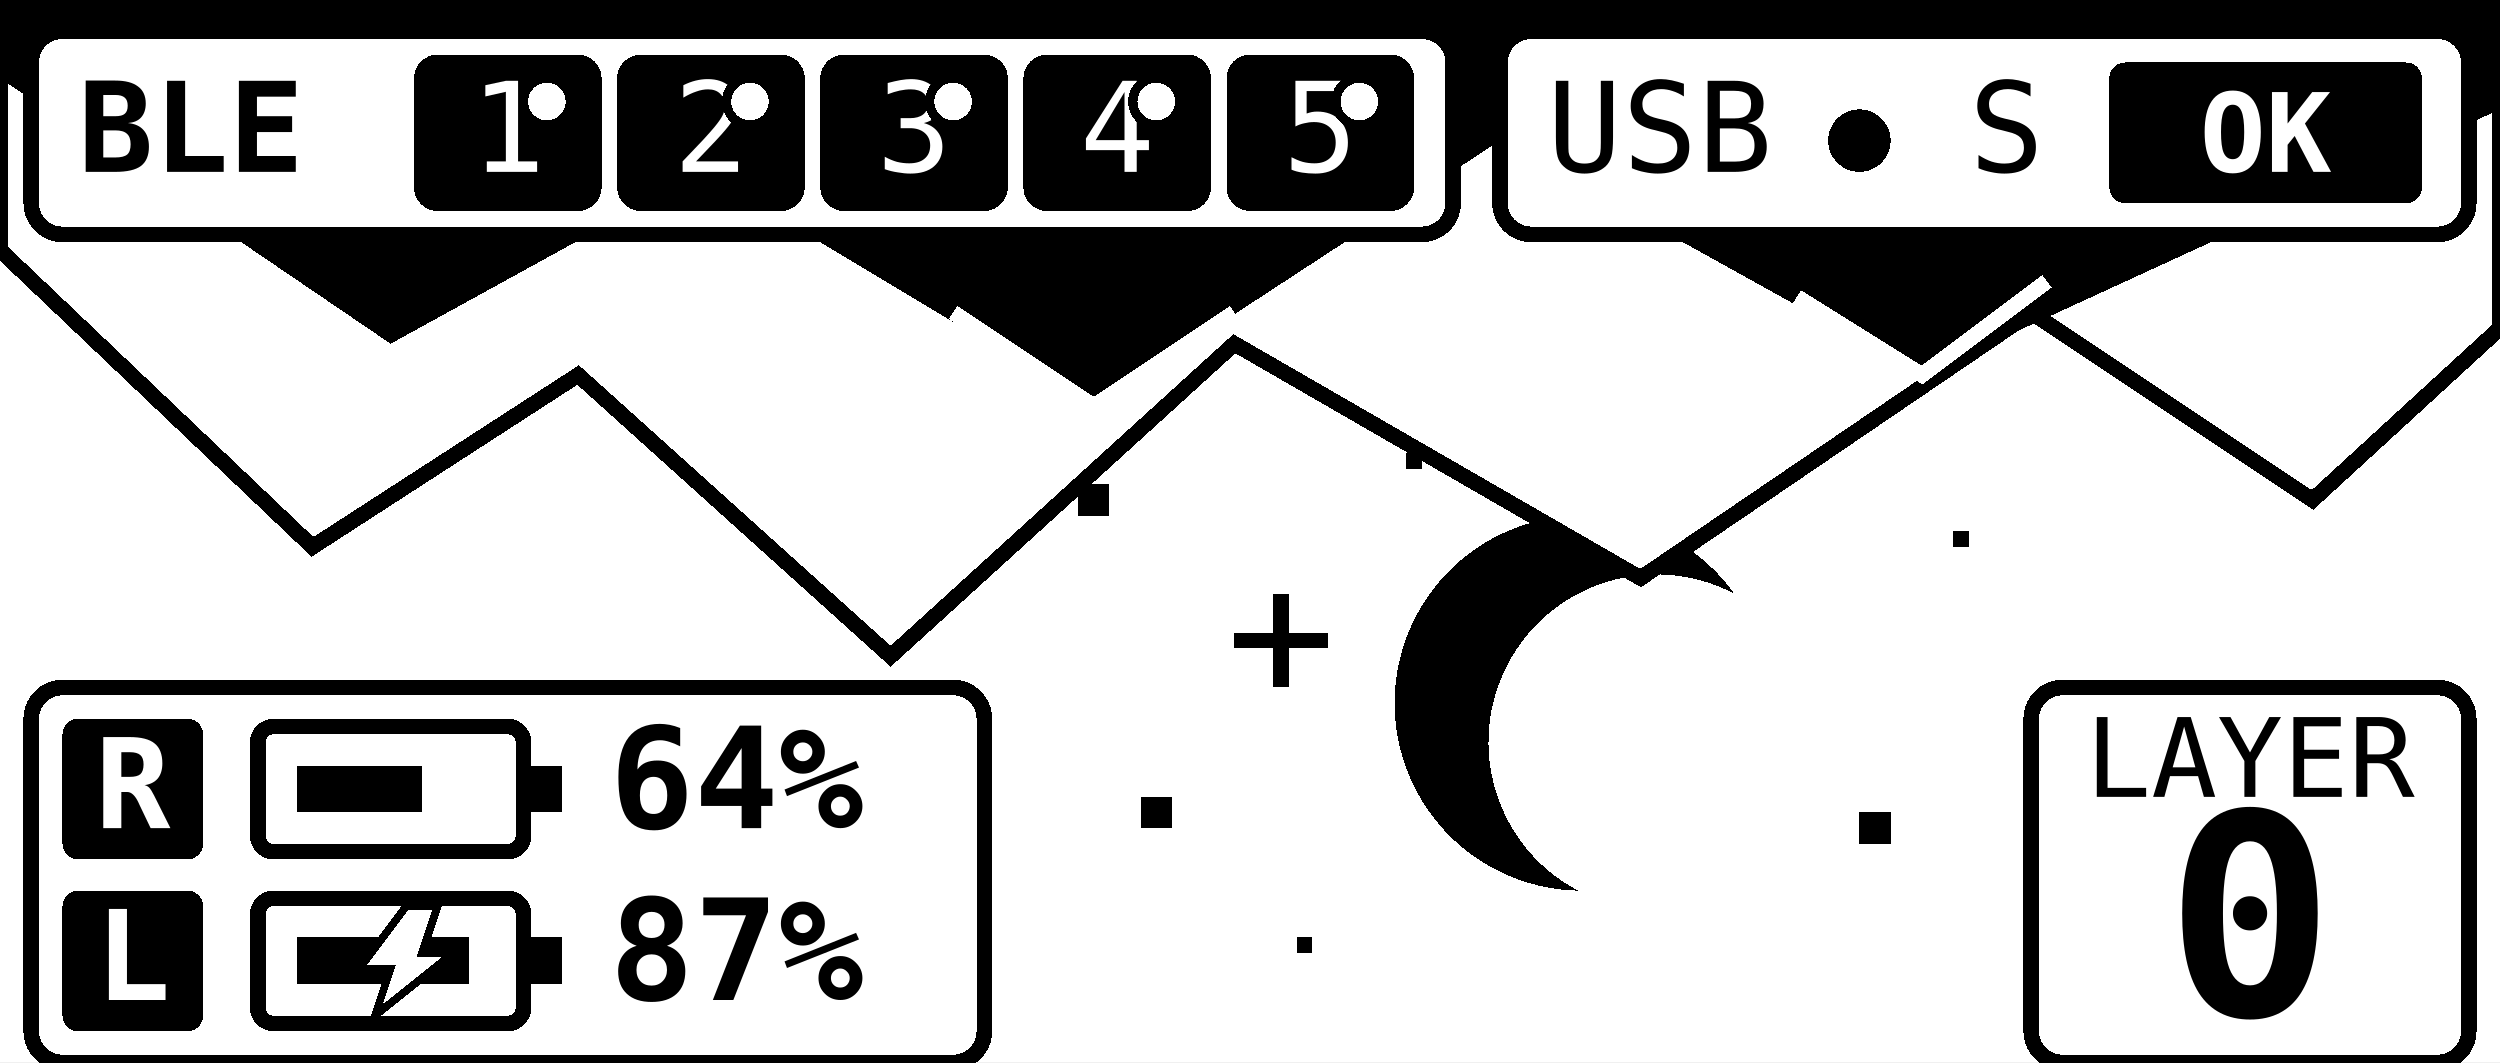
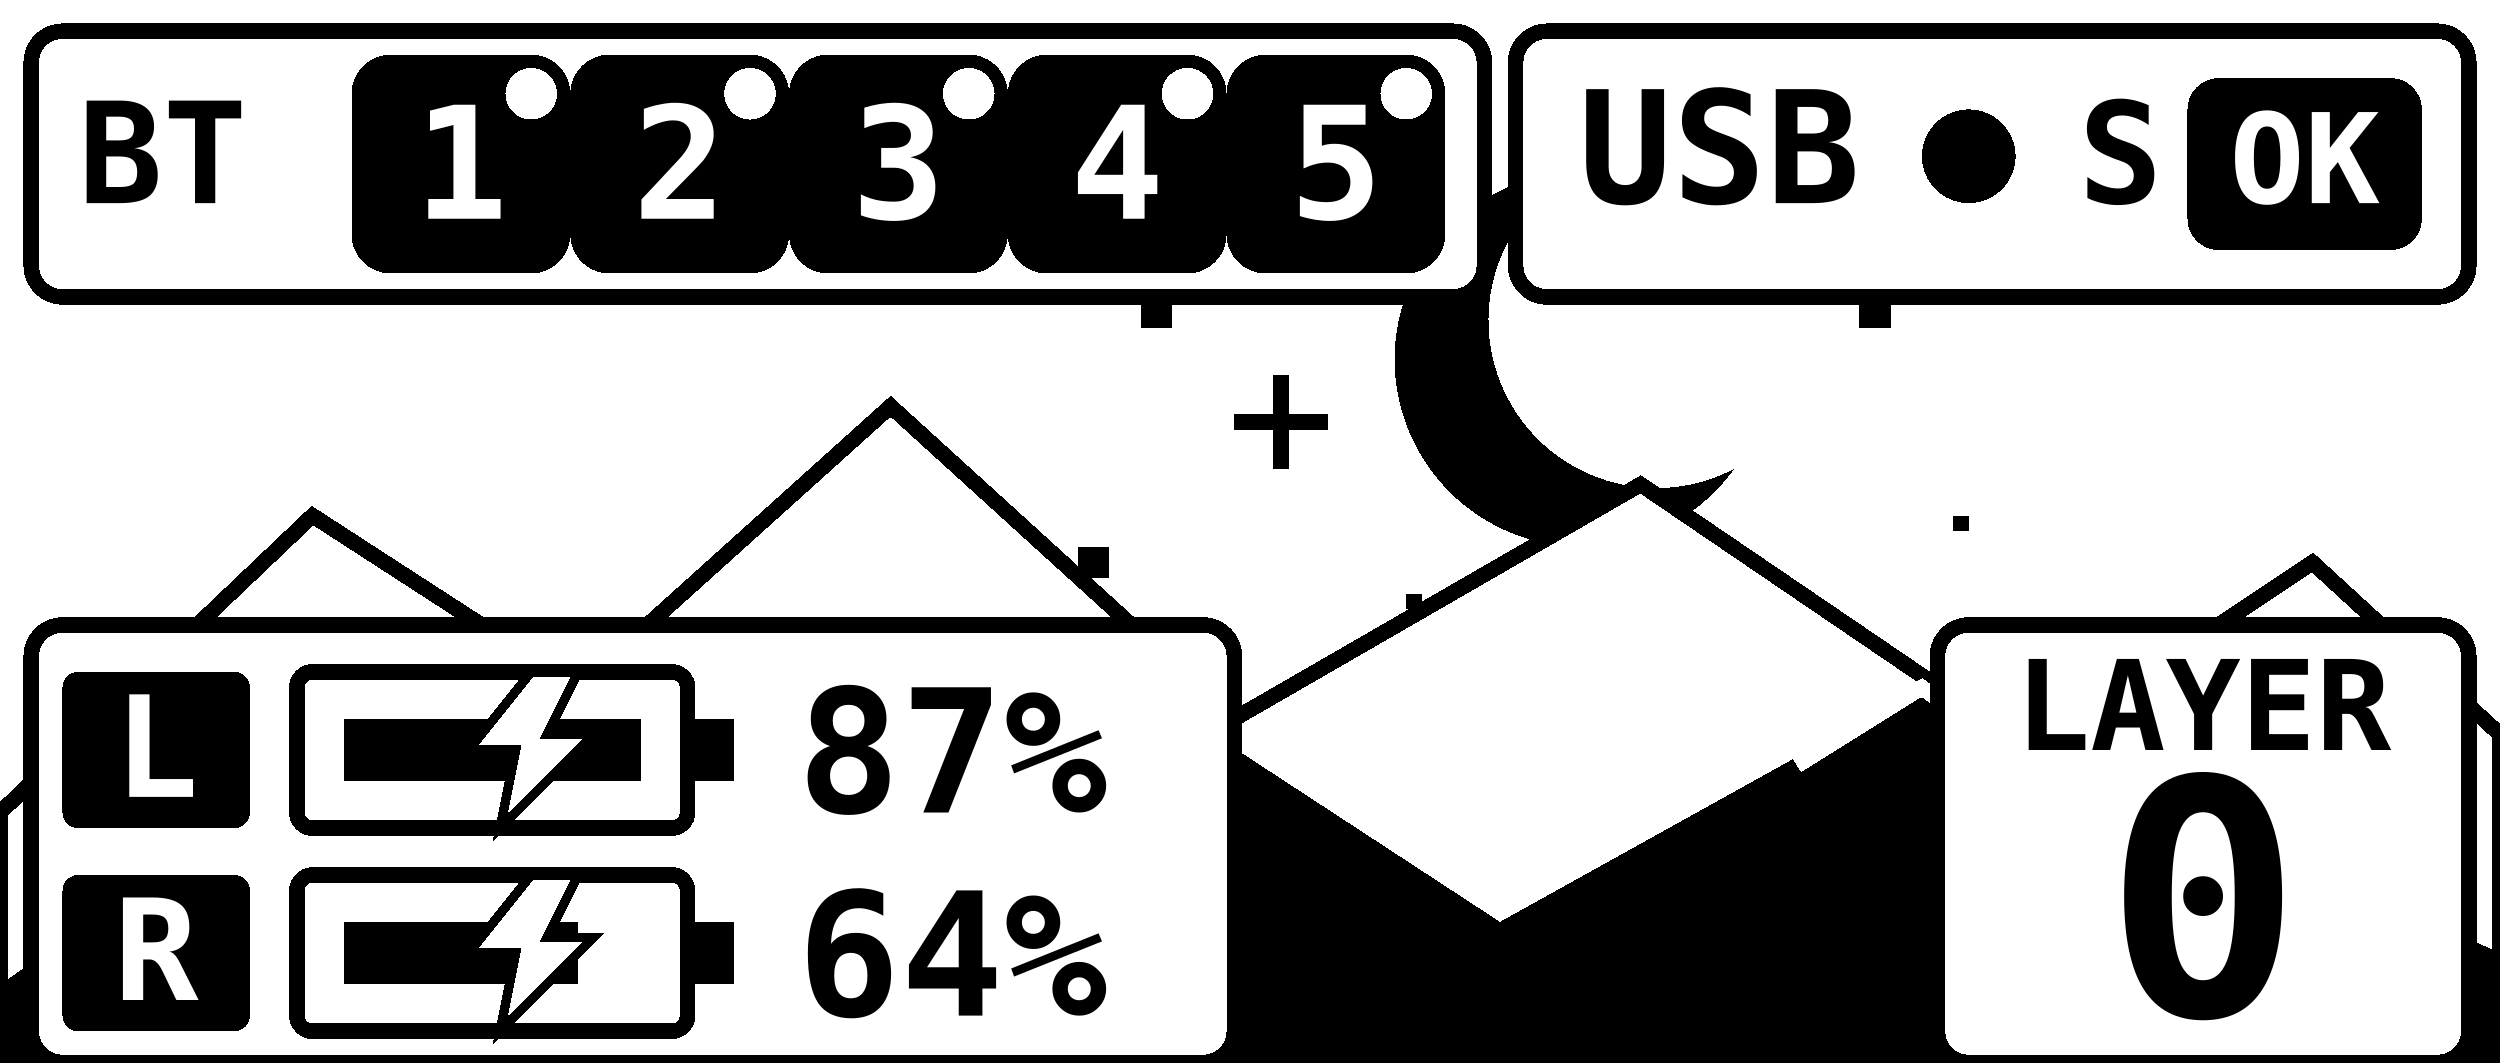
<svg xmlns="http://www.w3.org/2000/svg" width="800" height="340" viewBox="0 0 160 68" shape-rendering="crispEdges">
  <rect width="160" height="68" fill="#fff" />
-   <g transform="translate(0 68) scale(1 -1)">
+   <g>
    <path d="M101 11A12 12 0 1 0 111 30A10 10 0 0 1 101 11Z" fill="#000" />
    <g fill="#000">
-       <rect x="73" y="15" width="2" height="2" />
-       <rect x="83" y="7" width="1" height="1" />
-       <rect x="119" y="14" width="2" height="2" />
+       <rect x="73" y="19" width="2" height="2" />
+       <rect x="83" y="17" width="1" height="1" />
+       <rect x="119" y="19" width="2" height="2" />
      <rect x="125" y="33" width="1" height="1" />
      <rect x="69" y="35" width="2" height="2" />
      <rect x="90" y="38" width="1" height="1" />
      <rect x="115" y="40" width="1" height="1" />
    </g>
    <path d="M82 24V30M79 27H85" stroke="#000" />
    <path d="M0 52L20 33L37 44L57 26L79 46L105 31L130 48L148 36L160 47V68H0Z" fill="#fff" stroke="#000" />
    <path d="M0 63L25 46L45 57L70 42L96 59L123 44L160 61V68H0Z" fill="#000" />
    <path d="M61 48L70 42L79 48M115 49L123 44L131 50" fill="none" stroke="#fff" />
  </g>
-   <rect x="2" y="44" width="61" height="24" rx="2" fill="#fff" stroke="#000" />
-   <rect x="2" y="2" width="91" height="13" rx="2" fill="#fff" stroke="#000" />
+   <rect x="2" y="2" width="93" height="17" rx="2" fill="#fff" stroke="#000" />
+   <text x="5" y="13" font-family="monospace" font-size="9" font-weight="bold">BT</text>
+   <g id="ble-profile-1" data-nvp-widget="profile_tile">
+     <rect x="23" y="4" width="13" height="13" rx="2" fill="#fff" stroke="#000" />
+     <text x="29.5" y="14" text-anchor="middle" font-family="monospace" font-size="10" font-weight="bold">1</text>
+     <g data-nvp-slot="active" data-nvp-bind="ble.active_profile" data-nvp-render="visible" data-nvp-when="0" data-nvp-bounds="23,4,13,13">
+       <rect x="23" y="4" width="13" height="13" rx="2" fill="#000" />
+       <text x="29.5" y="14" text-anchor="middle" font-family="monospace" font-size="10" font-weight="bold" fill="#fff">1</text>
+     </g>
+     <circle cx="34" cy="6" r="2" fill="#fff" stroke="#000" stroke-width=".7" data-nvp-slot="connected" data-nvp-bind="ble.connected_profiles" data-nvp-render="visible" data-nvp-when="set" data-nvp-bit="0" data-nvp-bounds="32,4,4,4" />
+   </g>
+   <g id="ble-profile-2" data-nvp-widget="profile_tile">
+     <rect x="37" y="4" width="13" height="13" rx="2" fill="#fff" stroke="#000" />
+     <text x="43.5" y="14" text-anchor="middle" font-family="monospace" font-size="10" font-weight="bold">2</text>
+     <g data-nvp-slot="active" data-nvp-bind="ble.active_profile" data-nvp-render="visible" data-nvp-when="1" data-nvp-bounds="37,4,13,13">
+       <rect x="37" y="4" width="13" height="13" rx="2" fill="#000" />
+       <text x="43.5" y="14" text-anchor="middle" font-family="monospace" font-size="10" font-weight="bold" fill="#fff">2</text>
+     </g>
+     <circle cx="48" cy="6" r="2" fill="#fff" stroke="#000" stroke-width=".7" data-nvp-slot="connected" data-nvp-bind="ble.connected_profiles" data-nvp-render="visible" data-nvp-when="set" data-nvp-bit="1" data-nvp-bounds="46,4,4,4" />
+   </g>
+   <g id="ble-profile-3" data-nvp-widget="profile_tile">
+     <rect x="51" y="4" width="13" height="13" rx="2" fill="#fff" stroke="#000" />
+     <text x="57.5" y="14" text-anchor="middle" font-family="monospace" font-size="10" font-weight="bold">3</text>
+     <g data-nvp-slot="active" data-nvp-bind="ble.active_profile" data-nvp-render="visible" data-nvp-when="2" data-nvp-bounds="51,4,13,13">
+       <rect x="51" y="4" width="13" height="13" rx="2" fill="#000" />
+       <text x="57.5" y="14" text-anchor="middle" font-family="monospace" font-size="10" font-weight="bold" fill="#fff">3</text>
+     </g>
+     <circle cx="62" cy="6" r="2" fill="#fff" stroke="#000" stroke-width=".7" data-nvp-slot="connected" data-nvp-bind="ble.connected_profiles" data-nvp-render="visible" data-nvp-when="set" data-nvp-bit="2" data-nvp-bounds="60,4,4,4" />
+   </g>
+   <g id="ble-profile-4" data-nvp-widget="profile_tile">
+     <rect x="65" y="4" width="13" height="13" rx="2" fill="#fff" stroke="#000" />
+     <text x="71.5" y="14" text-anchor="middle" font-family="monospace" font-size="10" font-weight="bold">4</text>
+     <g data-nvp-slot="active" data-nvp-bind="ble.active_profile" data-nvp-render="visible" data-nvp-when="3" data-nvp-bounds="65,4,13,13">
+       <rect x="65" y="4" width="13" height="13" rx="2" fill="#000" />
+       <text x="71.5" y="14" text-anchor="middle" font-family="monospace" font-size="10" font-weight="bold" fill="#fff">4</text>
+     </g>
+     <circle cx="76" cy="6" r="2" fill="#fff" stroke="#000" stroke-width=".7" data-nvp-slot="connected" data-nvp-bind="ble.connected_profiles" data-nvp-render="visible" data-nvp-when="set" data-nvp-bit="3" data-nvp-bounds="74,4,4,4" />
+   </g>
+   <g id="ble-profile-5" data-nvp-widget="profile_tile">
+     <rect x="79" y="4" width="13" height="13" rx="2" fill="#fff" stroke="#000" />
+     <text x="85.5" y="14" text-anchor="middle" font-family="monospace" font-size="10" font-weight="bold">5</text>
+     <g data-nvp-slot="active" data-nvp-bind="ble.active_profile" data-nvp-render="visible" data-nvp-when="4" data-nvp-bounds="79,4,13,13">
+       <rect x="79" y="4" width="13" height="13" rx="2" fill="#000" />
+       <text x="85.5" y="14" text-anchor="middle" font-family="monospace" font-size="10" font-weight="bold" fill="#fff">5</text>
+     </g>
+     <circle cx="90" cy="6" r="2" fill="#fff" stroke="#000" stroke-width=".7" data-nvp-slot="connected" data-nvp-bind="ble.connected_profiles" data-nvp-render="visible" data-nvp-when="set" data-nvp-bit="4" data-nvp-bounds="88,4,4,4" />
+   </g>
+   <g id="connection-status" data-nvp-widget="connection">
+     <rect x="97" y="2" width="61" height="17" rx="2" fill="#fff" stroke="#000" />
+     <text x="101" y="13" font-family="monospace" font-size="10" font-weight="bold" data-nvp-slot="selected" data-nvp-bind="output.selected" data-nvp-render="text" data-nvp-format="output-label">USB</text>
+     <circle cx="126" cy="10" r="3" fill="#000" data-nvp-slot="selected" data-nvp-bind="output.selected" data-nvp-render="visible" data-nvp-when="usb" data-nvp-bounds="123,7,6,6" />
+     <circle cx="126" cy="10" r="3" fill="#000" data-nvp-slot="selected" data-nvp-bind="output.selected" data-nvp-render="visible" data-nvp-when="ble" data-nvp-bounds="123,7,6,6" />
+     <text x="133" y="13" font-family="monospace" font-size="9" font-weight="bold">S</text>
+   </g>
+   <g id="split-link" data-nvp-widget="split_link">
+     <g data-nvp-slot="connected" data-nvp-bind="split.connected" data-nvp-render="visible" data-nvp-when="true" data-nvp-role="peripheral" data-nvp-bounds="140,5,15,11">
+       <rect x="140" y="5" width="15" height="11" rx="2" fill="#000" />
+       <text x="147.5" y="13" text-anchor="middle" font-family="monospace" font-size="8" font-weight="bold" fill="#fff">OK</text>
+     </g>
+   </g>
+   <rect x="2" y="40" width="77" height="28" rx="2" fill="#fff" stroke="#000" />
  <g id="battery-left" data-nvp-widget="battery">
-     <rect x="4" y="57" width="9" height="9" rx="1" />
-     <text x="8.5" y="64" text-anchor="middle" font-family="monospace" font-size="8" font-weight="bold" fill="#fff">L</text>
-     <rect x="16.5" y="57.5" width="17" height="8" rx="1" fill="none" stroke="#000" />
-     <rect x="34" y="60" width="2" height="3" />
-     <rect x="19" y="60" width="11" height="3" data-nvp-slot="level" data-nvp-bind="battery.left.percent" data-nvp-render="bar" />
-     <path d="M26 5L23 9H25L24 12L29 8H27L28 5Z" fill="#fff" stroke="#000" stroke-width=".5" data-nvp-slot="charge" data-nvp-bind="battery.left.charge" data-nvp-render="visible" data-nvp-when="charging" data-nvp-bounds="22,58,7,7" transform="translate(0 53)" />
-     <text x="39" y="64" font-family="monospace" font-size="9" font-weight="bold" data-nvp-slot="level" data-nvp-bind="battery.left.percent" data-nvp-render="percent">87%</text>
+     <rect x="4" y="43" width="12" height="10" rx="1" fill="#000" />
+     <text x="10" y="51" text-anchor="middle" font-family="monospace" font-size="9" font-weight="bold" fill="#fff">L</text>
+     <rect x="19" y="43" width="25" height="10" rx="1" fill="none" stroke="#000" />
+     <rect x="44.5" y="46" width="2.5" height="4" fill="#000" />
+     <rect x="22" y="46" width="19" height="4" fill="#000" data-nvp-slot="level" data-nvp-bind="battery.left.percent" data-nvp-render="bar" />
+     <path d="M34 43              L30 48              H33              L32 53              L38 47              H35              L37 43Z" fill="#fff" stroke="#000" stroke-width=".6" data-nvp-slot="charge" data-nvp-bind="battery.left.charge" data-nvp-render="visible" data-nvp-when="charging" data-nvp-bounds="30,43,8,10" />
+     <text x="51" y="52" font-family="monospace" font-size="11" font-weight="bold" data-nvp-slot="level" data-nvp-bind="battery.left.percent" data-nvp-render="percent">87%</text>
  </g>
  <g id="battery-right" data-nvp-widget="battery">
-     <rect x="4" y="46" width="9" height="9" rx="1" />
-     <text x="8.5" y="53" text-anchor="middle" font-family="monospace" font-size="8" font-weight="bold" fill="#fff">R</text>
-     <rect x="16.5" y="46.5" width="17" height="8" rx="1" fill="none" stroke="#000" />
-     <rect x="34" y="49" width="2" height="3" />
-     <rect x="19" y="49" width="8" height="3" data-nvp-slot="level" data-nvp-bind="battery.right.percent" data-nvp-render="bar" />
-     <text x="39" y="53" font-family="monospace" font-size="9" font-weight="bold" data-nvp-slot="level" data-nvp-bind="battery.right.percent" data-nvp-render="percent">64%</text>
+     <rect x="4" y="56" width="12" height="10" rx="1" fill="#000" />
+     <text x="10" y="64" text-anchor="middle" font-family="monospace" font-size="9" font-weight="bold" fill="#fff">R</text>
+     <rect x="19" y="56" width="25" height="10" rx="1" fill="none" stroke="#000" />
+     <rect x="44.5" y="59" width="2.5" height="4" fill="#000" />
+     <rect x="22" y="59" width="15" height="4" fill="#000" data-nvp-slot="level" data-nvp-bind="battery.right.percent" data-nvp-render="bar" />
+     <path d="M34 56              L30 61              H33              L32 66              L38 60              H35              L37 56Z" fill="#fff" stroke="#000" stroke-width=".6" data-nvp-slot="charge" data-nvp-bind="battery.right.charge" data-nvp-render="visible" data-nvp-when="charging" data-nvp-bounds="30,56,8,10" />
+     <text x="51" y="65" font-family="monospace" font-size="11" font-weight="bold" data-nvp-slot="level" data-nvp-bind="battery.right.percent" data-nvp-render="percent">64%</text>
  </g>
  <g id="layer-display" data-nvp-widget="layer">
-     <rect x="130" y="44" width="28" height="24" rx="2" fill="#fff" stroke="#000" />
-     <text x="144" y="51" text-anchor="middle" font-family="monospace" font-size="7">LAYER</text>
-     <text x="144" y="65" text-anchor="middle" font-family="monospace" font-size="18" font-weight="bold" data-nvp-slot="value" data-nvp-bind="layer.index" data-nvp-render="text">0</text>
-   </g>
-   <g id="ble-profile-1" data-nvp-widget="profile_tile">
-     <rect x="27" y="4" width="11" height="9" rx="1" fill="#fff" stroke="#000" />
-     <text x="32.5" y="11" text-anchor="middle" font-family="monospace" font-size="8">1</text>
-     <g data-nvp-slot="active" data-nvp-bind="ble.active_profile" data-nvp-render="visible" data-nvp-when="0" data-nvp-bounds="27,4,11,9">
-       <rect x="27" y="4" width="11" height="9" fill="#000" />
-       <text x="32.5" y="11" text-anchor="middle" font-family="monospace" font-size="8" fill="#fff">1</text>
-     </g>
-     <circle cx="35" cy="6.5" r="1.5" fill="#fff" stroke="#000" stroke-width=".6" data-nvp-slot="connected" data-nvp-bind="ble.connected_profiles" data-nvp-render="visible" data-nvp-when="set" data-nvp-bit="0" data-nvp-bounds="33,5,4,4" />
-   </g>
-   <g id="ble-profile-2" data-nvp-widget="profile_tile">
-     <rect x="40" y="4" width="11" height="9" rx="1" fill="#fff" stroke="#000" />
-     <text x="45.5" y="11" text-anchor="middle" font-family="monospace" font-size="8">2</text>
-     <g data-nvp-slot="active" data-nvp-bind="ble.active_profile" data-nvp-render="visible" data-nvp-when="1" data-nvp-bounds="40,4,11,9">
-       <rect x="40" y="4" width="11" height="9" fill="#000" />
-       <text x="45.5" y="11" text-anchor="middle" font-family="monospace" font-size="8" fill="#fff">2</text>
-     </g>
-     <circle cx="48" cy="6.5" r="1.5" fill="#fff" stroke="#000" stroke-width=".6" data-nvp-slot="connected" data-nvp-bind="ble.connected_profiles" data-nvp-render="visible" data-nvp-when="set" data-nvp-bit="1" data-nvp-bounds="46,5,4,4" />
-   </g>
-   <g id="ble-profile-3" data-nvp-widget="profile_tile">
-     <rect x="53" y="4" width="11" height="9" rx="1" fill="#fff" stroke="#000" />
-     <text x="58.5" y="11" text-anchor="middle" font-family="monospace" font-size="8">3</text>
-     <g data-nvp-slot="active" data-nvp-bind="ble.active_profile" data-nvp-render="visible" data-nvp-when="2" data-nvp-bounds="53,4,11,9">
-       <rect x="53" y="4" width="11" height="9" fill="#000" />
-       <text x="58.5" y="11" text-anchor="middle" font-family="monospace" font-size="8" fill="#fff">3</text>
-     </g>
-     <circle cx="61" cy="6.5" r="1.5" fill="#fff" stroke="#000" stroke-width=".6" data-nvp-slot="connected" data-nvp-bind="ble.connected_profiles" data-nvp-render="visible" data-nvp-when="set" data-nvp-bit="2" data-nvp-bounds="59,5,4,4" />
-   </g>
-   <g id="ble-profile-4" data-nvp-widget="profile_tile">
-     <rect x="66" y="4" width="11" height="9" rx="1" fill="#fff" stroke="#000" />
-     <text x="71.5" y="11" text-anchor="middle" font-family="monospace" font-size="8">4</text>
-     <g data-nvp-slot="active" data-nvp-bind="ble.active_profile" data-nvp-render="visible" data-nvp-when="3" data-nvp-bounds="66,4,11,9">
-       <rect x="66" y="4" width="11" height="9" fill="#000" />
-       <text x="71.5" y="11" text-anchor="middle" font-family="monospace" font-size="8" fill="#fff">4</text>
-     </g>
-     <circle cx="74" cy="6.5" r="1.5" fill="#fff" stroke="#000" stroke-width=".6" data-nvp-slot="connected" data-nvp-bind="ble.connected_profiles" data-nvp-render="visible" data-nvp-when="set" data-nvp-bit="3" data-nvp-bounds="72,5,4,4" />
-   </g>
-   <g id="ble-profile-5" data-nvp-widget="profile_tile">
-     <rect x="79" y="4" width="11" height="9" rx="1" fill="#fff" stroke="#000" />
-     <text x="84.5" y="11" text-anchor="middle" font-family="monospace" font-size="8">5</text>
-     <g data-nvp-slot="active" data-nvp-bind="ble.active_profile" data-nvp-render="visible" data-nvp-when="4" data-nvp-bounds="79,4,11,9">
-       <rect x="79" y="4" width="11" height="9" fill="#000" />
-       <text x="84.5" y="11" text-anchor="middle" font-family="monospace" font-size="8" fill="#fff">5</text>
-     </g>
-     <circle cx="87" cy="6.5" r="1.5" fill="#fff" stroke="#000" stroke-width=".6" data-nvp-slot="connected" data-nvp-bind="ble.connected_profiles" data-nvp-render="visible" data-nvp-when="set" data-nvp-bit="4" data-nvp-bounds="85,5,4,4" />
-   </g>
-   <text x="5" y="11" font-family="monospace" font-size="8" font-weight="bold">BLE</text>
-   <g id="connection-status" data-nvp-widget="connection">
-     <rect x="96" y="2" width="62" height="13" rx="2" fill="#fff" stroke="#000" />
-     <text x="99" y="11" font-family="monospace" font-size="8" data-nvp-slot="selected" data-nvp-bind="output.selected" data-nvp-render="text" data-nvp-format="output-label">USB</text>
-     <circle cx="119" cy="9" r="2" data-nvp-slot="selected" data-nvp-bind="output.selected" data-nvp-render="visible" data-nvp-when="usb" />
-     <circle cx="119" cy="9" r="2" data-nvp-slot="selected" data-nvp-bind="output.selected" data-nvp-render="visible" data-nvp-when="ble" />
-     <text x="126" y="11" font-family="monospace" font-size="8">S</text>
-   </g>
-   <g id="split-link" data-nvp-widget="split_link">
-     <g data-nvp-slot="connected" data-nvp-bind="split.connected" data-nvp-render="visible" data-nvp-when="true" data-nvp-role="peripheral" data-nvp-bounds="135,4,20,9">
-       <rect x="135" y="4" width="20" height="9" rx="1" fill="#000" />
-       <text x="145" y="11" text-anchor="middle" font-family="monospace" font-size="7" font-weight="bold" fill="#fff">OK</text>
-     </g>
+     <rect x="124" y="40" width="34" height="28" rx="2" fill="#fff" stroke="#000" />
+     <text x="141" y="48" text-anchor="middle" font-family="monospace" font-size="8" font-weight="bold">LAYER</text>
+     <text x="141" y="65" text-anchor="middle" font-family="monospace" font-size="21" font-weight="bold" data-nvp-slot="value" data-nvp-bind="layer.index" data-nvp-render="text">0</text>
  </g>
</svg>
